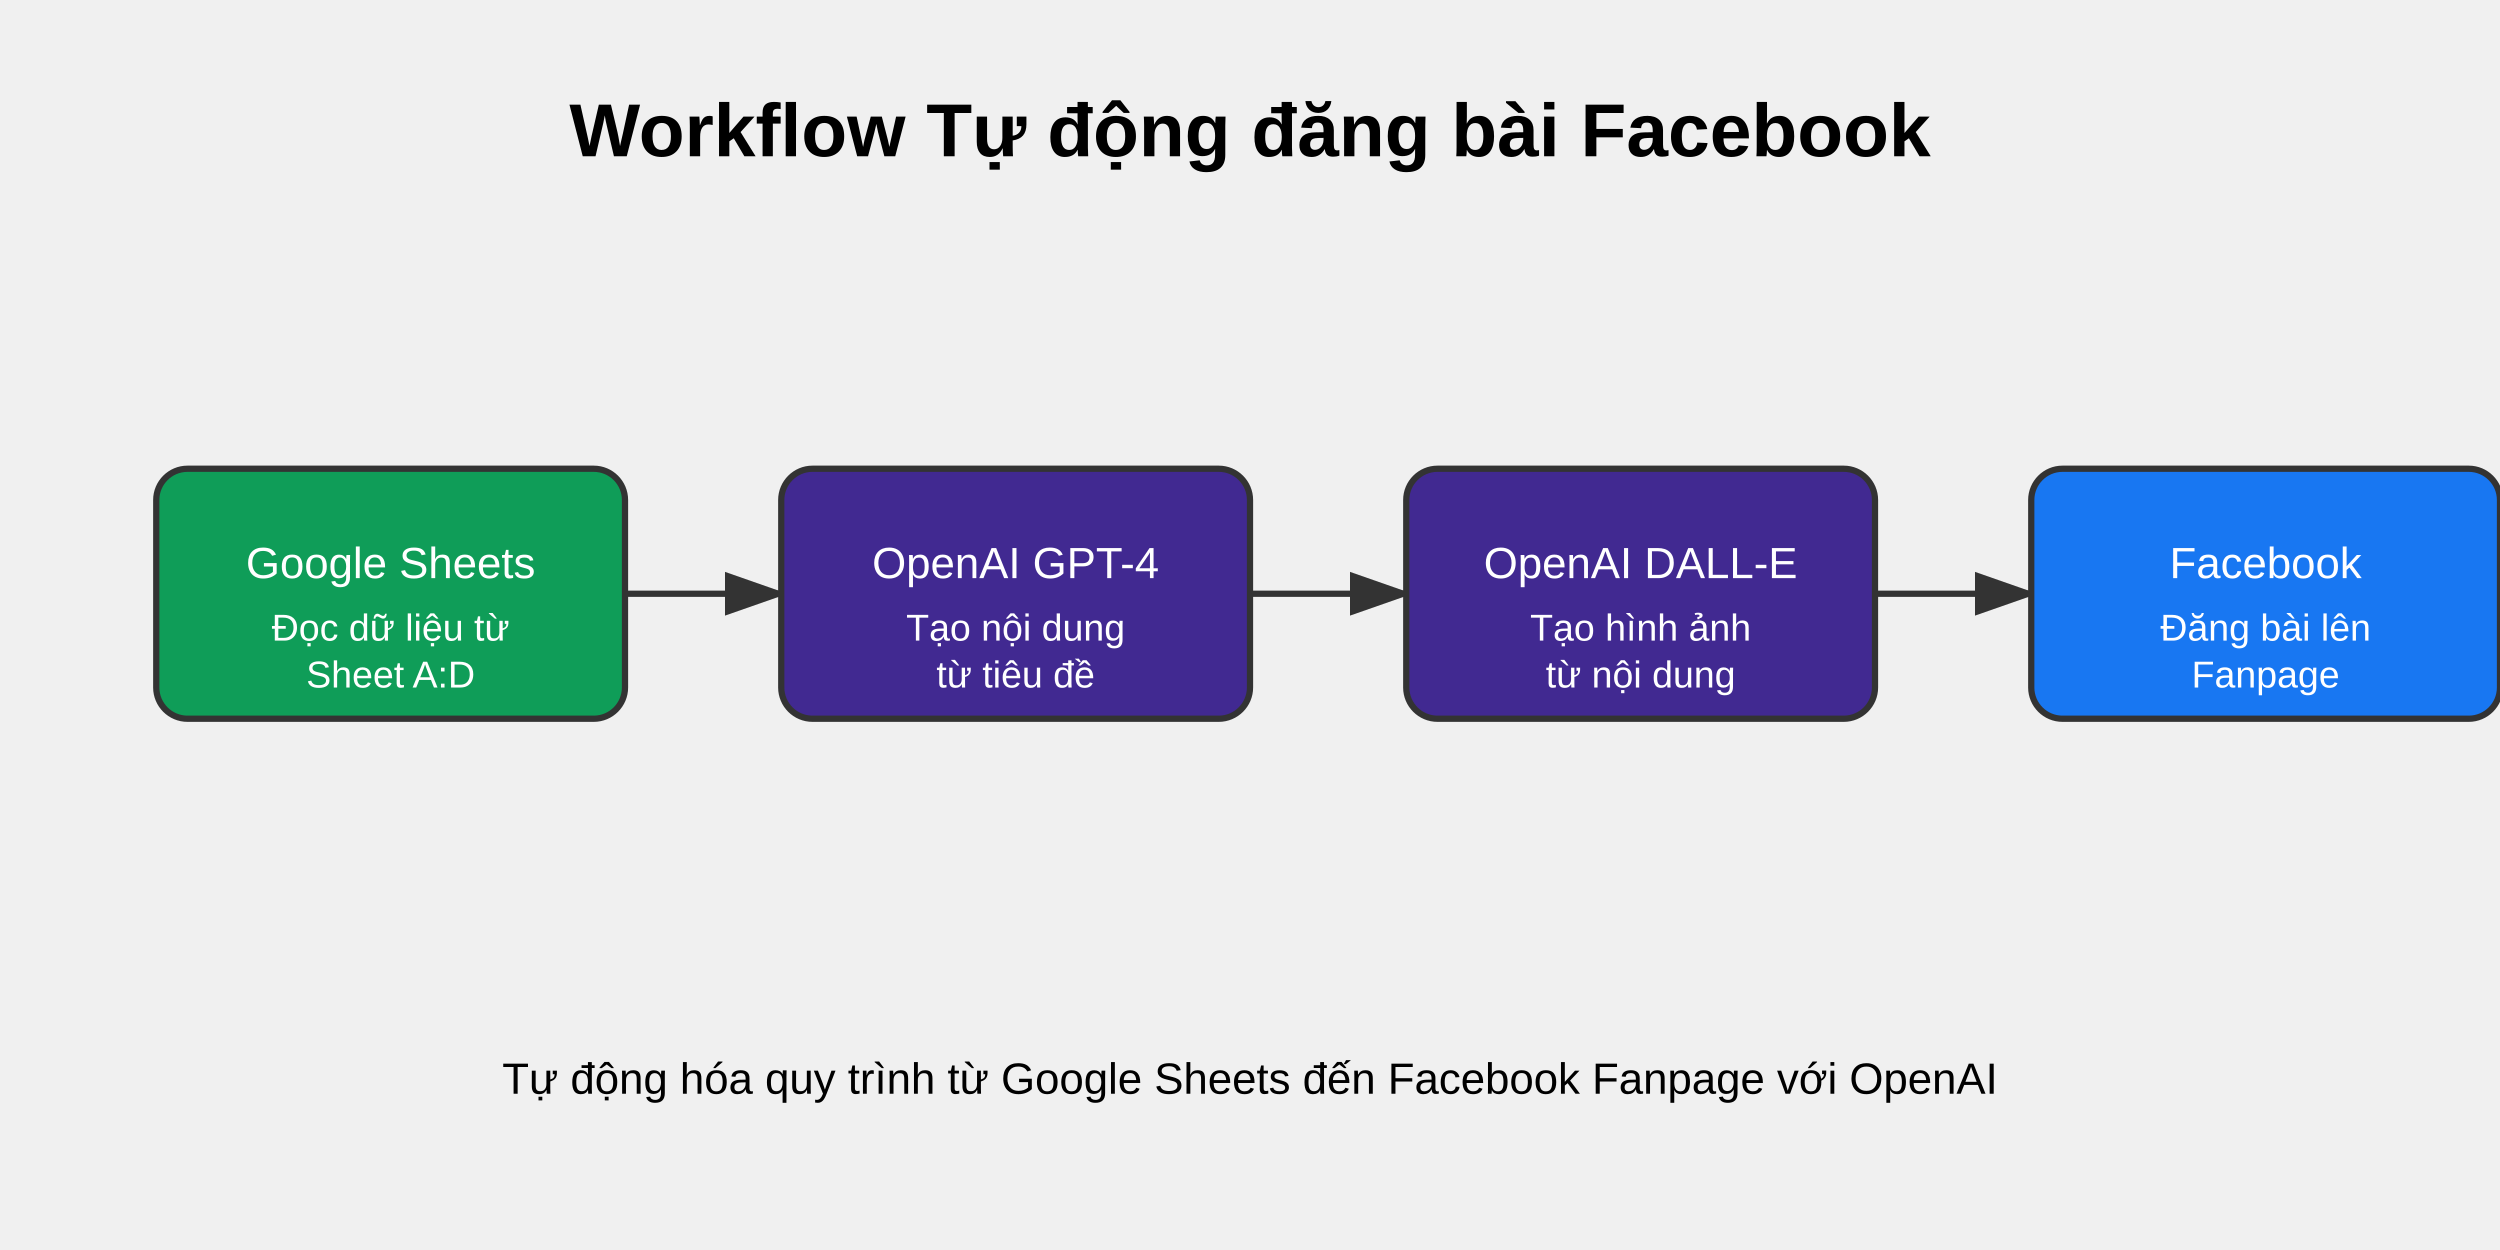
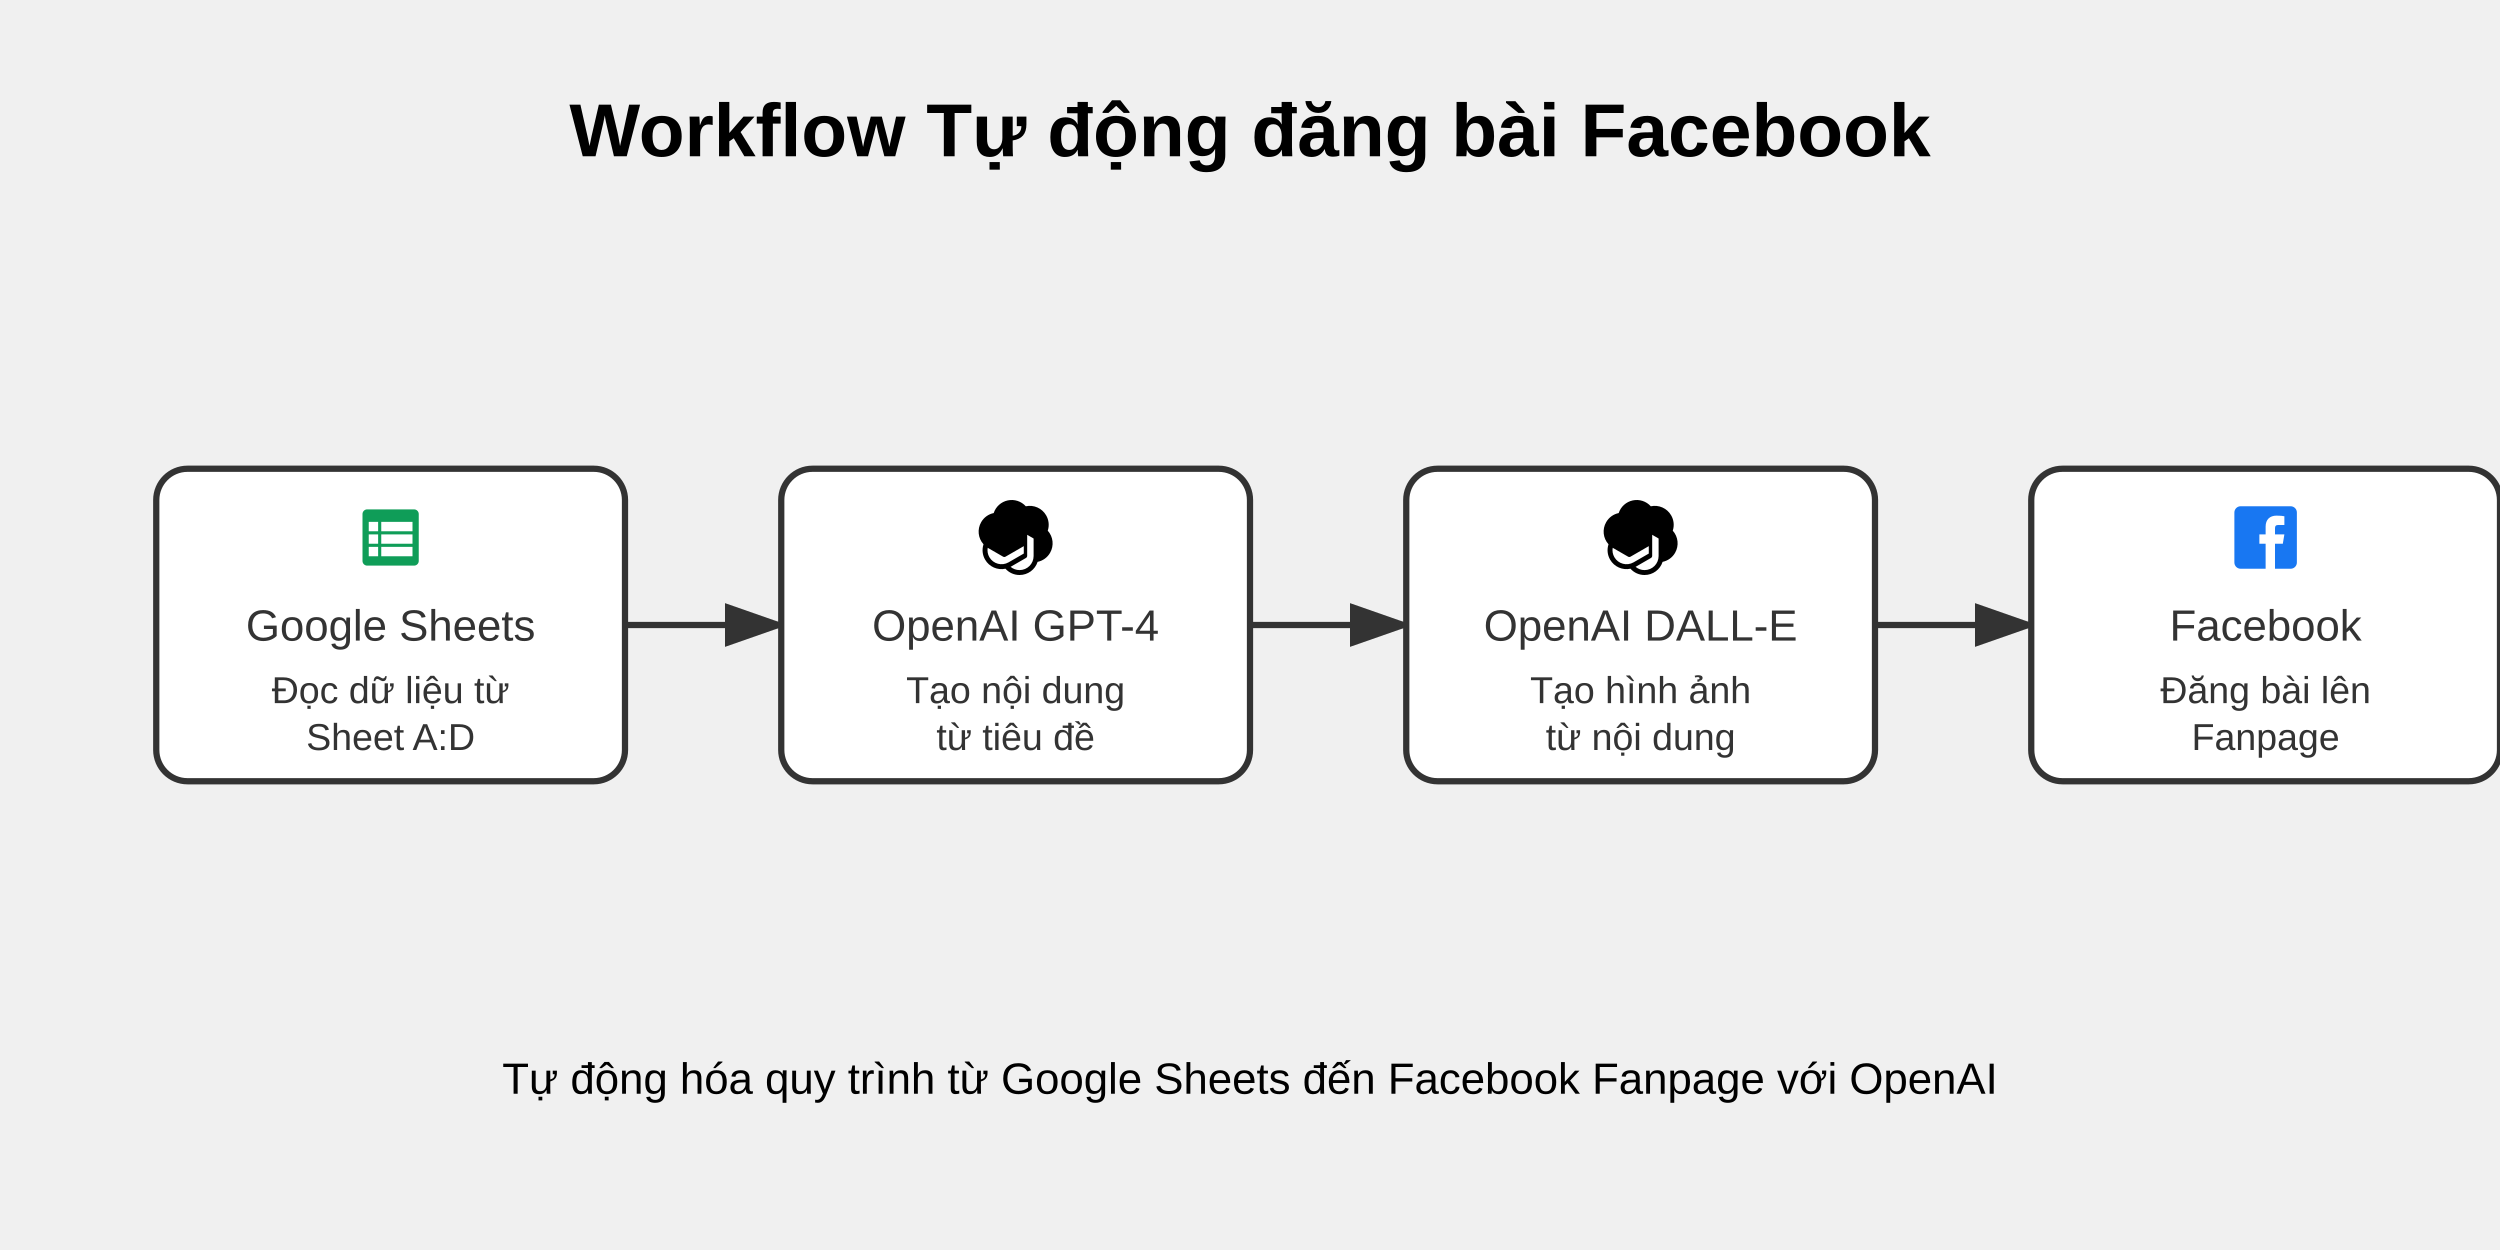
- <svg xmlns="http://www.w3.org/2000/svg" width="800" height="400" version="1.1">
+ <svg xmlns="http://www.w3.org/2000/svg" xmlns:xlink="http://www.w3.org/1999/xlink" width="800" height="400" version="1.1">
  <defs>
    <marker id="arrowhead" markerWidth="10" markerHeight="7" refX="9" refY="3.5" orient="auto">
      <polygon points="0 0, 10 3.5, 0 7" fill="#333" />
    </marker>
+     <symbol id="sheets-icon" viewBox="0 0 24 24">
+       <path d="M19.5,3 L4.5,3 C3.67,3 3,3.67 3,4.5 L3,19.5 C3,20.33 3.67,21 4.5,21 L19.5,21 C20.33,21 21,20.33 21,19.5 L21,4.5 C21,3.67 20.33,3 19.5,3 Z M8,18 L5,18 L5,15 L8,15 L8,18 Z M8,14 L5,14 L5,11 L8,11 L8,14 Z M8,10 L5,10 L5,7 L8,7 L8,10 Z M19,18 L9,18 L9,15 L19,15 L19,18 Z M19,14 L9,14 L9,11 L19,11 L19,14 Z M19,10 L9,10 L9,7 L19,7 L19,10 Z" fill="#0F9D58" />
+     </symbol>
+     <symbol id="openai-icon" viewBox="0 0 24 24">
+       <path d="M22.282 9.821a5.985 5.985 0 0 0-.516-4.911 6.046 6.046 0 0 0-6.51-2.9A6.065 6.065 0 0 0 4.981 4.182a5.985 5.985 0 0 0-3.998 2.9 6.046 6.046 0 0 0 .743 7.097 5.98 5.98 0 0 0 .511 4.911 6.051 6.051 0 0 0 6.515 2.9A5.985 5.985 0 0 0 13.26 24a6.056 6.056 0 0 0 5.772-4.206 5.989 5.989 0 0 0 3.998-2.9 6.056 6.056 0 0 0-.748-7.073zm-9.022 12.608a4.476 4.476 0 0 1-2.876-1.041l.142-.08 4.778-2.758a.795.795 0 0 0 .393-.681v-6.737l2.02 1.169a.071.071 0 0 1 .038.052v5.583a4.504 4.504 0 0 1-4.495 4.494zm-9.661-4.125a4.471 4.471 0 0 1-.535-3.014l.142.085 4.783 2.758a.771.771 0 0 0 .781 0l5.843-3.369v2.332a.08.08 0 0 1-.033.061L9.74 19.95a4.499 4.499 0 0 1-6.141-1.646z" fill="#000000" />
+     </symbol>
+     <symbol id="facebook-icon" viewBox="0 0 24 24">
+       <path d="M20,2 L4,2 C2.9,2 2,2.9 2,4 L2,20 C2,21.1 2.9,22 4,22 L20,22 C21.1,22 22,21.1 22,20 L22,4 C22,2.9 21.1,2 20,2 Z M18,8 L16,8 C15.3,8 15,8.3 15,9 L15,11 L18,11 L17.5,14 L15,14 L15,22 L12,22 L12,14 L10,14 L10,11 L12,11 L12,8.5 C12,6.3 13.3,5 15.5,5 C16.6,5 17.6,5.1 18,5.2 L18,8 Z" fill="#1877F2" />
+     </symbol>
  </defs>
  <g transform="translate(50,150)">
-     <rect width="150" height="80" rx="10" fill="#0F9D58" stroke="#333" stroke-width="2" />
-     <text x="75" y="35" text-anchor="middle" fill="white" font-family="Arial" font-size="14">Google Sheets</text>
-     <text x="75" y="55" text-anchor="middle" fill="white" font-family="Arial" font-size="12">Đọc dữ liệu từ</text>
-     <text x="75" y="70" text-anchor="middle" fill="white" font-family="Arial" font-size="12">Sheet A:D</text>
+     <rect width="150" height="100" rx="10" fill="#ffffff" stroke="#333" stroke-width="2" />
+     <use xlink:href="#sheets-icon" x="63" y="10" width="24" height="24" />
+     <text x="75" y="55" text-anchor="middle" fill="#333" font-family="Arial" font-size="14">Google Sheets</text>
+     <text x="75" y="75" text-anchor="middle" fill="#333" font-family="Arial" font-size="12">Đọc dữ liệu từ</text>
+     <text x="75" y="90" text-anchor="middle" fill="#333" font-family="Arial" font-size="12">Sheet A:D</text>
  </g>
-   <line x1="200" y1="190" x2="250" y2="190" stroke="#333" stroke-width="2" marker-end="url(#arrowhead)" />
+   <line x1="200" y1="200" x2="250" y2="200" stroke="#333" stroke-width="2" marker-end="url(#arrowhead)" />
  <g transform="translate(250,150)">
-     <rect width="150" height="80" rx="10" fill="#412991" stroke="#333" stroke-width="2" />
-     <text x="75" y="35" text-anchor="middle" fill="white" font-family="Arial" font-size="14">OpenAI GPT-4</text>
-     <text x="75" y="55" text-anchor="middle" fill="white" font-family="Arial" font-size="12">Tạo nội dung</text>
-     <text x="75" y="70" text-anchor="middle" fill="white" font-family="Arial" font-size="12">từ tiêu đề</text>
+     <rect width="150" height="100" rx="10" fill="#ffffff" stroke="#333" stroke-width="2" />
+     <use xlink:href="#openai-icon" x="63" y="10" width="24" height="24" />
+     <text x="75" y="55" text-anchor="middle" fill="#333" font-family="Arial" font-size="14">OpenAI GPT-4</text>
+     <text x="75" y="75" text-anchor="middle" fill="#333" font-family="Arial" font-size="12">Tạo nội dung</text>
+     <text x="75" y="90" text-anchor="middle" fill="#333" font-family="Arial" font-size="12">từ tiêu đề</text>
  </g>
-   <line x1="400" y1="190" x2="450" y2="190" stroke="#333" stroke-width="2" marker-end="url(#arrowhead)" />
+   <line x1="400" y1="200" x2="450" y2="200" stroke="#333" stroke-width="2" marker-end="url(#arrowhead)" />
  <g transform="translate(450,150)">
-     <rect width="150" height="80" rx="10" fill="#412991" stroke="#333" stroke-width="2" />
-     <text x="75" y="35" text-anchor="middle" fill="white" font-family="Arial" font-size="14">OpenAI DALL-E</text>
-     <text x="75" y="55" text-anchor="middle" fill="white" font-family="Arial" font-size="12">Tạo hình ảnh</text>
-     <text x="75" y="70" text-anchor="middle" fill="white" font-family="Arial" font-size="12">từ nội dung</text>
+     <rect width="150" height="100" rx="10" fill="#ffffff" stroke="#333" stroke-width="2" />
+     <use xlink:href="#openai-icon" x="63" y="10" width="24" height="24" />
+     <text x="75" y="55" text-anchor="middle" fill="#333" font-family="Arial" font-size="14">OpenAI DALL-E</text>
+     <text x="75" y="75" text-anchor="middle" fill="#333" font-family="Arial" font-size="12">Tạo hình ảnh</text>
+     <text x="75" y="90" text-anchor="middle" fill="#333" font-family="Arial" font-size="12">từ nội dung</text>
  </g>
-   <line x1="600" y1="190" x2="650" y2="190" stroke="#333" stroke-width="2" marker-end="url(#arrowhead)" />
+   <line x1="600" y1="200" x2="650" y2="200" stroke="#333" stroke-width="2" marker-end="url(#arrowhead)" />
  <g transform="translate(650,150)">
-     <rect width="150" height="80" rx="10" fill="#1877F2" stroke="#333" stroke-width="2" />
-     <text x="75" y="35" text-anchor="middle" fill="white" font-family="Arial" font-size="14">Facebook</text>
-     <text x="75" y="55" text-anchor="middle" fill="white" font-family="Arial" font-size="12">Đăng bài lên</text>
-     <text x="75" y="70" text-anchor="middle" fill="white" font-family="Arial" font-size="12">Fanpage</text>
+     <rect width="150" height="100" rx="10" fill="#ffffff" stroke="#333" stroke-width="2" />
+     <use xlink:href="#facebook-icon" x="63" y="10" width="24" height="24" />
+     <text x="75" y="55" text-anchor="middle" fill="#333" font-family="Arial" font-size="14">Facebook</text>
+     <text x="75" y="75" text-anchor="middle" fill="#333" font-family="Arial" font-size="12">Đăng bài lên</text>
+     <text x="75" y="90" text-anchor="middle" fill="#333" font-family="Arial" font-size="12">Fanpage</text>
  </g>
  <text x="400" y="50" text-anchor="middle" font-family="Arial" font-size="24" font-weight="bold">Workflow Tự động đăng bài Facebook</text>
  <text x="400" y="350" text-anchor="middle" font-family="Arial" font-size="14">Tự động hóa quy trình từ Google Sheets đến Facebook Fanpage với OpenAI</text>
</svg>
